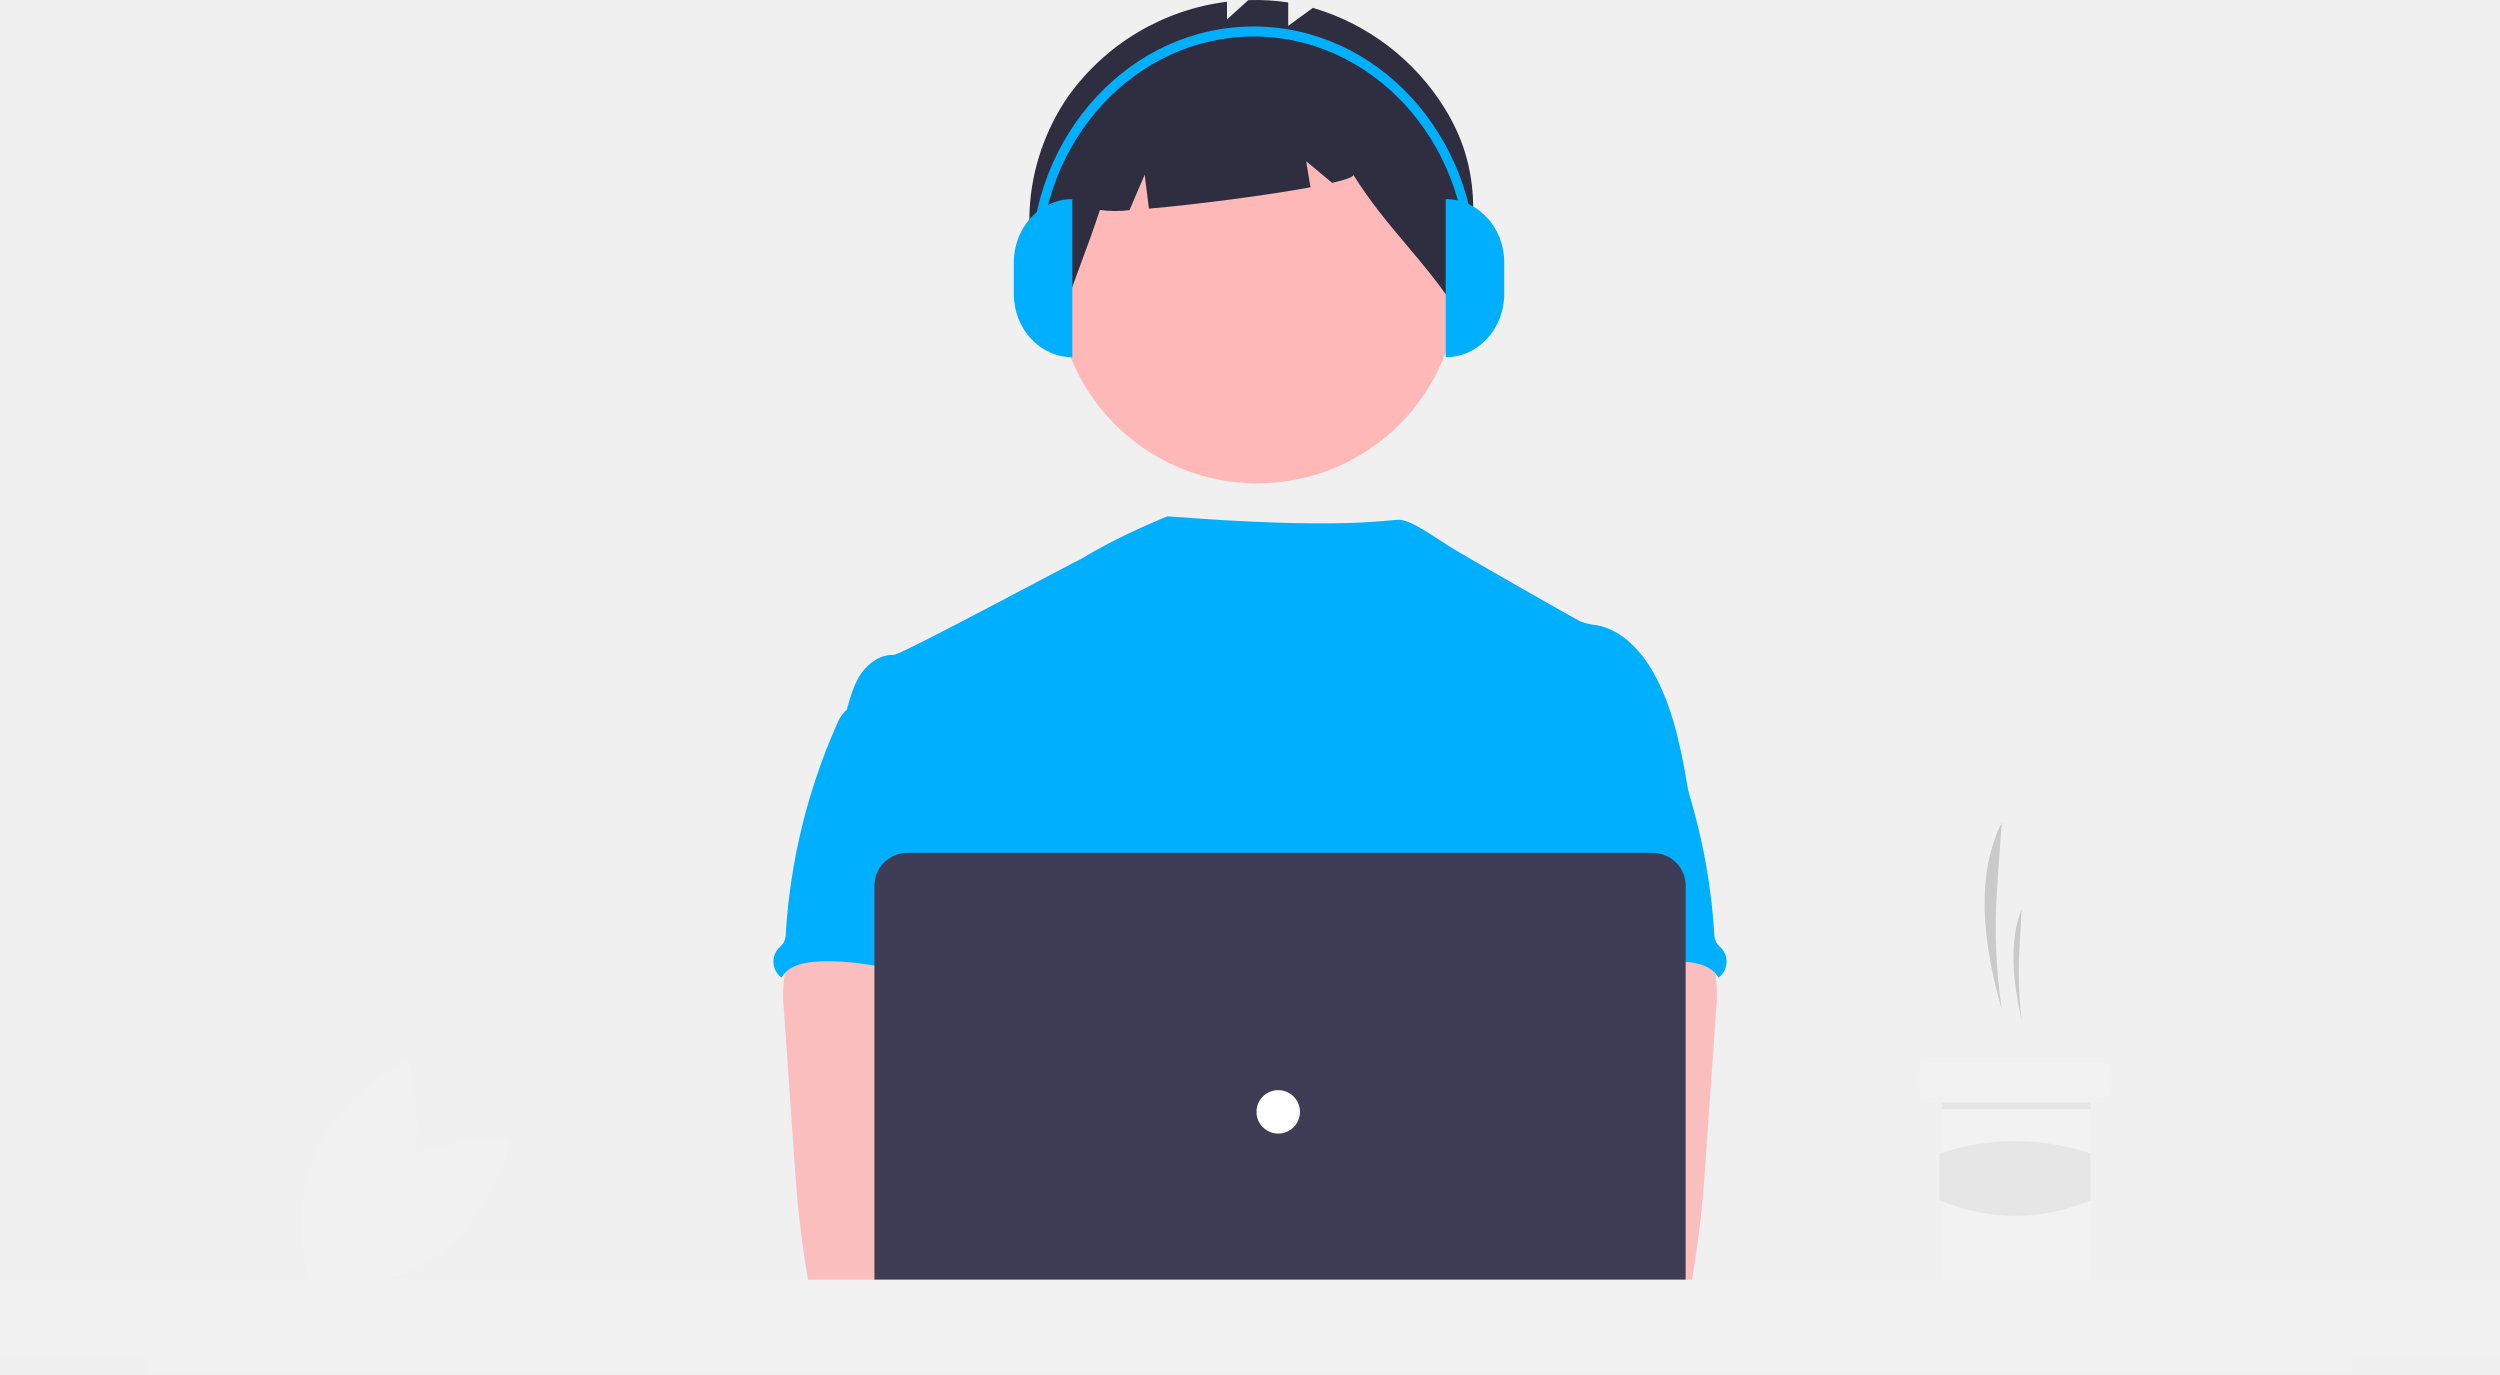
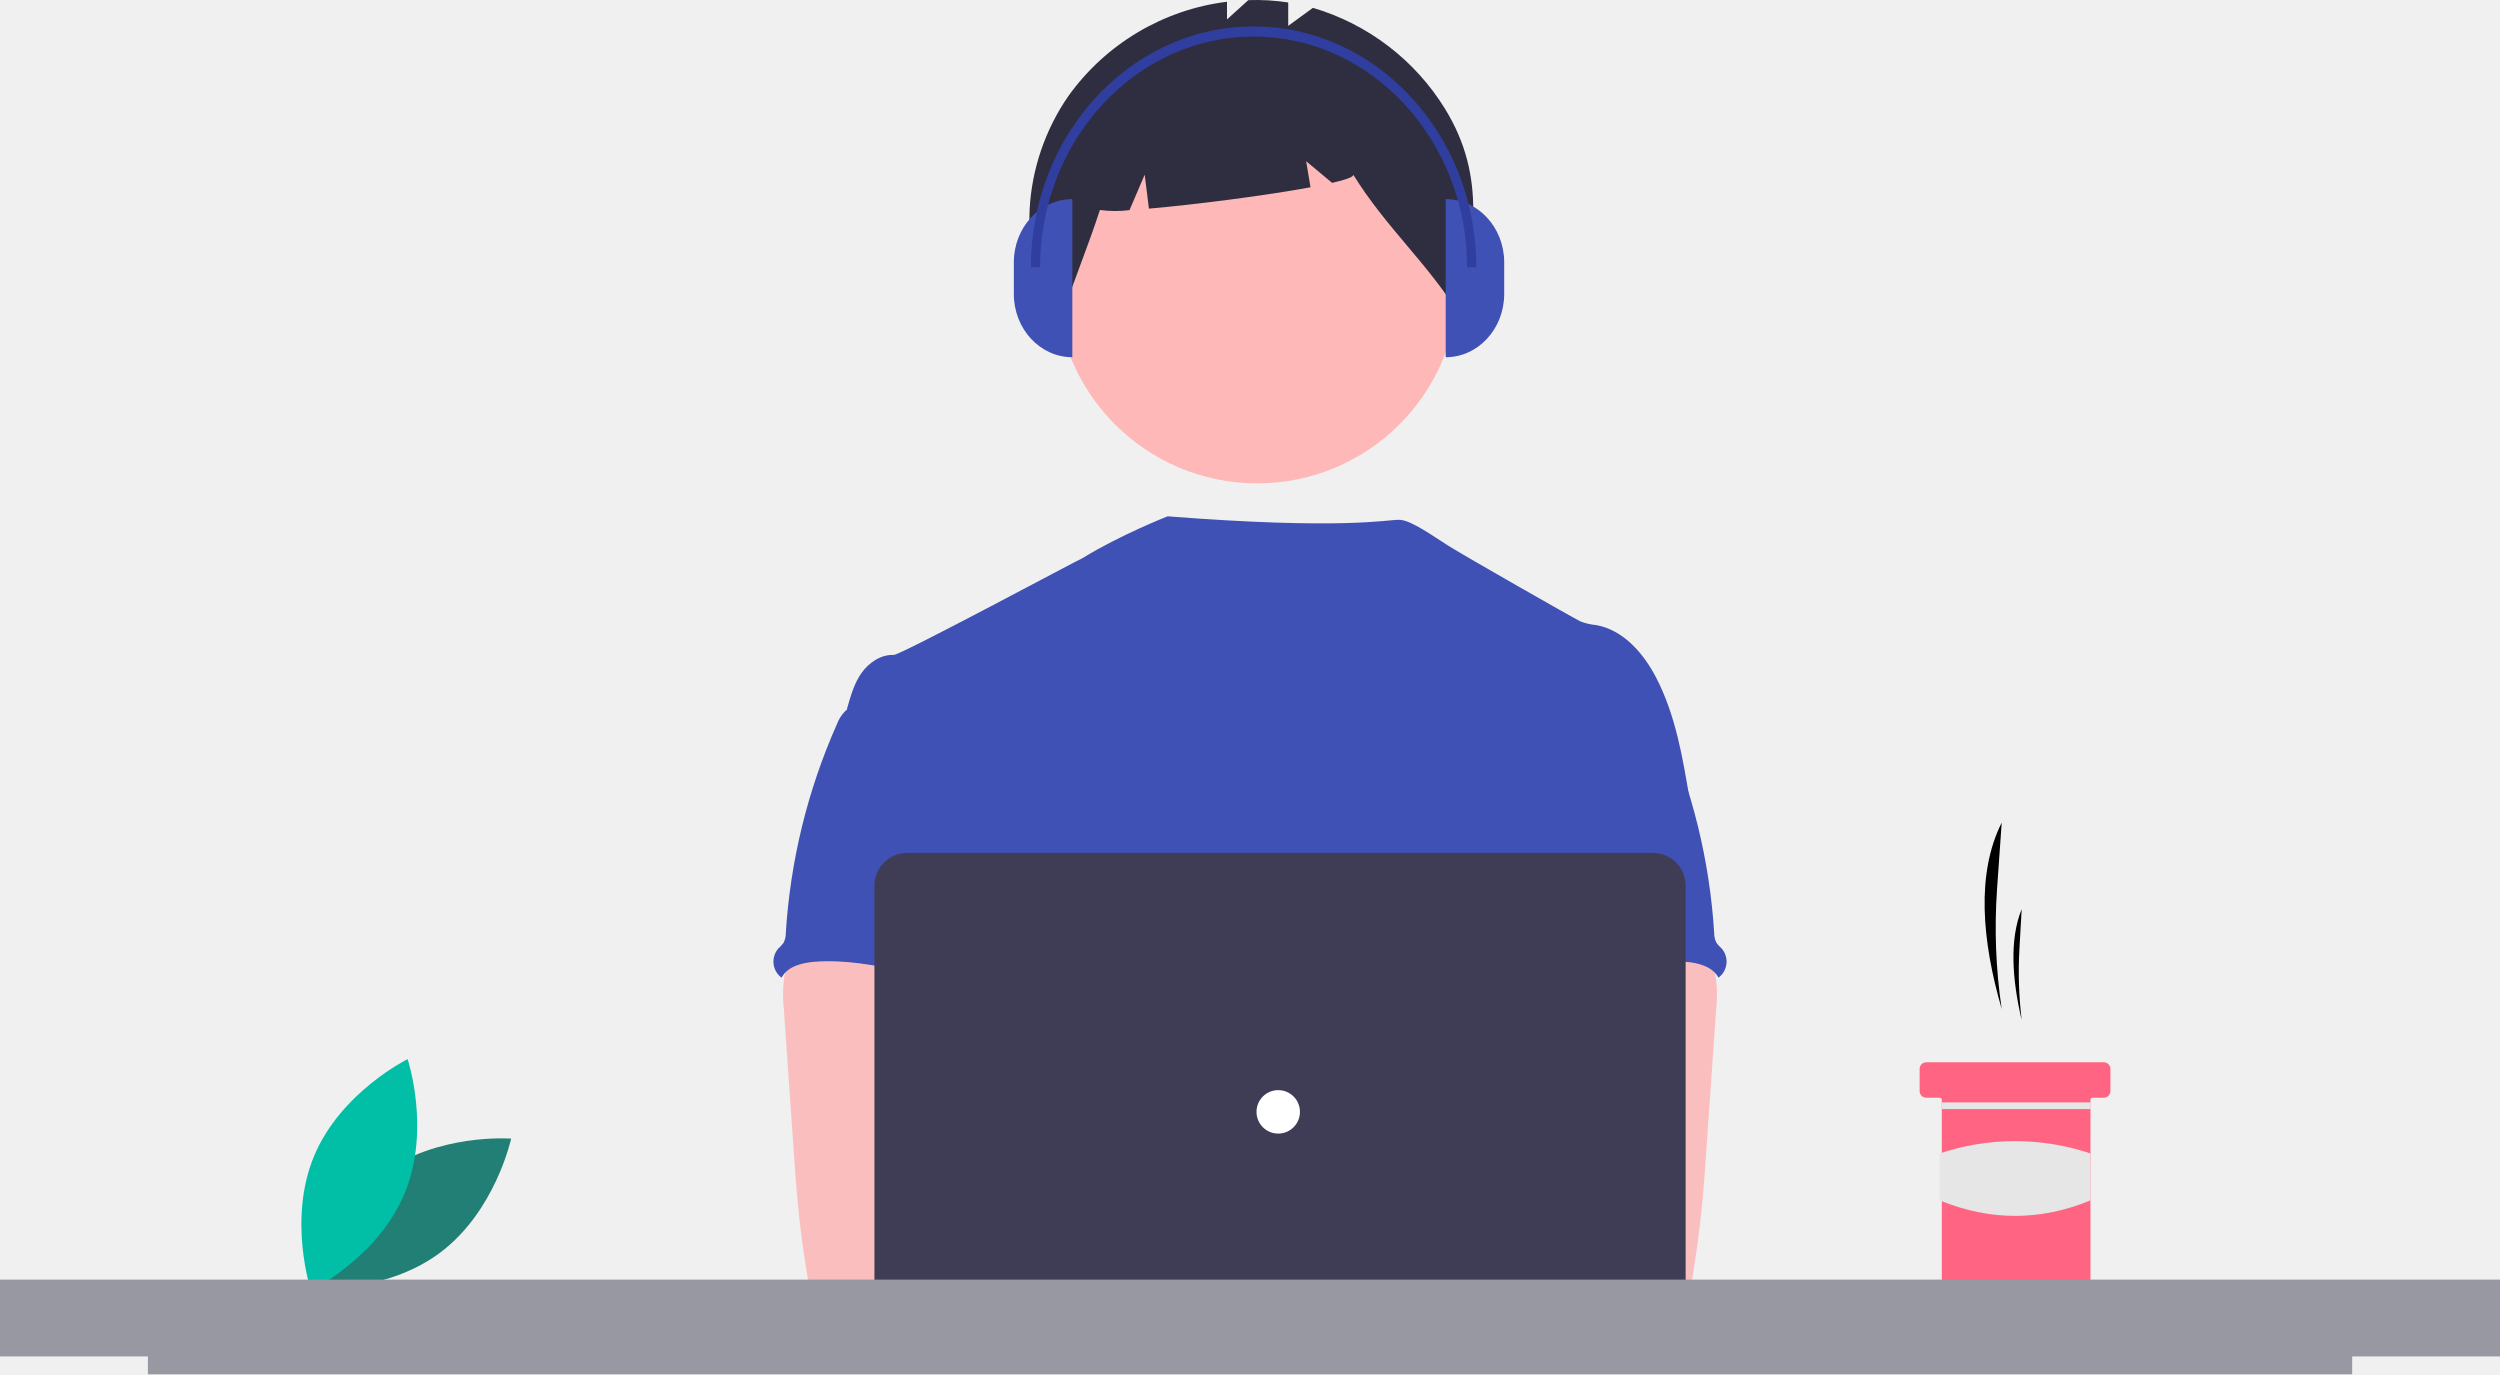
<svg xmlns="http://www.w3.org/2000/svg" id="a57f6051-90d9-4b0f-831b-7c7398482616" data-name="Layer 1" width="878.63" height="483" viewBox="0 0 878.63 483">
-   <path d="M294.716,621.203c-19.511,14.544-25.04,40.135-25.04,40.135s26.104,2.009,45.615-12.535,25.04-40.135,25.04-40.135S314.227,606.659,294.716,621.203Z" transform="translate(-160.6848 -208.5)" fill="#f1f1f1" />
-   <path d="M302.844,628.032c-9.377,22.456-32.862,34.028-32.862,34.028s-8.281-24.837,1.096-47.293,32.862-34.028,32.862-34.028S312.221,605.576,302.844,628.032Z" transform="translate(-160.6848 -208.5)" fill="#f1f1f1" />
-   <path d="M864.187,563.114h0a194.657,194.657,0,0,1-1.633-42.195l1.633-23.307h0c-9,17.908-6.966,41.479,0,65.502Z" transform="translate(-160.6848 -208.5)" fill="#cacaca" />
-   <path d="M871.205,567.013h0a143.091,143.091,0,0,1-.786-25.116l.786-13.873h0C866.875,538.683,867.854,552.713,871.205,567.013Z" transform="translate(-160.6848 -208.5)" fill="#cacaca" />
-   <path d="M902.401,584.17v7.798a2.352,2.352,0,0,1-2.339,2.339h-3.899a.777.777,0,0,0-.78.78v63.943a2.351,2.351,0,0,1-2.339,2.339H845.476a2.341,2.341,0,0,1-2.339-2.339V595.087a.782.782,0,0,0-.78-.78H837.678a2.341,2.341,0,0,1-2.339-2.339v-7.798a2.336,2.336,0,0,1,2.339-2.339h62.383A2.346,2.346,0,0,1,902.401,584.17Z" transform="translate(-160.6848 -208.5)" fill="#f2f2f2" />
+   <path d="M294.716,621.203c-19.511,14.544-25.04,40.135-25.04,40.135s26.104,2.009,45.615-12.535,25.04-40.135,25.04-40.135S314.227,606.659,294.716,621.203Z" transform="translate(-160.6848 -208.5)" fill="#217F75" />
+   <path d="M302.844,628.032c-9.377,22.456-32.862,34.028-32.862,34.028s-8.281-24.837,1.096-47.293,32.862-34.028,32.862-34.028S312.221,605.576,302.844,628.032Z" transform="translate(-160.6848 -208.5)" fill="#00BFA6" />
+   <path d="M864.187,563.114h0a194.657,194.657,0,0,1-1.633-42.195l1.633-23.307h0c-9,17.908-6.966,41.479,0,65.502Z" transform="translate(-160.6848 -208.5)" fill="" />
+   <path d="M871.205,567.013h0a143.091,143.091,0,0,1-.786-25.116l.786-13.873h0C866.875,538.683,867.854,552.713,871.205,567.013Z" transform="translate(-160.6848 -208.5)" fill="" />
+   <path d="M902.401,584.17v7.798a2.352,2.352,0,0,1-2.339,2.339h-3.899a.777.777,0,0,0-.78.78v63.943a2.351,2.351,0,0,1-2.339,2.339H845.476a2.341,2.341,0,0,1-2.339-2.339V595.087a.782.782,0,0,0-.78-.78H837.678a2.341,2.341,0,0,1-2.339-2.339v-7.798a2.336,2.336,0,0,1,2.339-2.339h62.383A2.346,2.346,0,0,1,902.401,584.17Z" transform="translate(-160.6848 -208.5)" fill="#FF6582" />
  <rect x="682.522" y="387.445" width="52.246" height="2.339" fill="#e6e6e6" />
  <path d="M895.383,630.369c-17.483,7.235-35.156,7.315-53.026,0v-16.481a83.274,83.274,0,0,1,53.026,0Z" transform="translate(-160.6848 -208.5)" fill="#e6e6e6" />
  <circle id="fff0188c-9915-4c0d-8339-9317a77083e8" data-name="Ellipse 276" cx="441.853" cy="99.211" r="70.666" fill="#feb8b8" />
  <path id="ac220ed6-7c3f-4d1e-8d82-3295770c496a" data-name="Path 1461" d="M668.54,246.746a81.614,81.614,0,0,0-46.43-35.492l-8.675,6.331v-8.22a75.123,75.123,0,0,0-14.032-.817l-7.485,6.772V209.11a80.834,80.834,0,0,0-55.763,33.169c-16.254,23.432-18.998,56.032-3.011,79.652,4.388-13.487,9.715-26.142,14.104-39.628a39.916,39.916,0,0,0,10.399.05l5.339-12.459,1.492,11.931c16.55-1.441,41.096-4.607,56.785-7.508l-1.526-9.154,9.128,7.606c4.806-1.106,7.66-2.11,7.425-2.877,11.668,18.811,25.948,30.826,37.616,49.637C678.337,293.006,683.437,270.951,668.54,246.746Z" transform="translate(-160.6848 -208.5)" fill="#2f2e41" />
-   <path d="M754.52,489.43c-2.43-14.619-4.936-29.519-11.731-42.689-4.466-8.626-11.554-16.847-21.11-18.552a20.422,20.422,0,0,1-5.497-1.272c-2.8-1.349-40.425-22.827-46.405-26.568-5.135-3.212-13.24-9.158-17.327-9.158-4.112-.09-19.878,3.579-81.414-1.231,0,0-16.905,6.663-29.985,14.743-.198-.131-63.869,34.06-66.261,33.97-4.53-.191-8.741,2.71-11.338,6.362-2.596,3.652-3.814,8.174-5.089,12.546,13.907,30.97,26.631,61.98,40.539,92.95a7.931,7.931,0,0,1,1.006,3.815,9.31,9.31,0,0,1-1.73,3.815c-6.82,10.956-6.603,24.736-5.858,37.613.746,12.877,1.668,26.478-4.087,38.02-1.565,3.169-3.601,6.069-5.089,9.238-3.486,7.177-4.746,30.131-2.71,37.842l255.121,7.309C730.067,673.102,754.52,489.43,754.52,489.43Z" transform="translate(-160.6848 -208.5)" fill="#00b0ff" />
+   <path d="M754.52,489.43c-2.43-14.619-4.936-29.519-11.731-42.689-4.466-8.626-11.554-16.847-21.11-18.552a20.422,20.422,0,0,1-5.497-1.272c-2.8-1.349-40.425-22.827-46.405-26.568-5.135-3.212-13.24-9.158-17.327-9.158-4.112-.09-19.878,3.579-81.414-1.231,0,0-16.905,6.663-29.985,14.743-.198-.131-63.869,34.06-66.261,33.97-4.53-.191-8.741,2.71-11.338,6.362-2.596,3.652-3.814,8.174-5.089,12.546,13.907,30.97,26.631,61.98,40.539,92.95a7.931,7.931,0,0,1,1.006,3.815,9.31,9.31,0,0,1-1.73,3.815c-6.82,10.956-6.603,24.736-5.858,37.613.746,12.877,1.668,26.478-4.087,38.02-1.565,3.169-3.601,6.069-5.089,9.238-3.486,7.177-4.746,30.131-2.71,37.842l255.121,7.309C730.067,673.102,754.52,489.43,754.52,489.43Z" transform="translate(-160.6848 -208.5)" fill="#3F51B5" />
  <path id="bb46eb08-8e3e-4ac5-913b-26d221d967b9" data-name="Path 1421" d="M436.31,551.903a45.043,45.043,0,0,0-.153,11.109l3.657,52.513c.343,4.949.681,9.887,1.146,14.824.877,9.581,2.188,19.086,3.815,28.578a5.09,5.09,0,0,0,5.216,4.949c16.096,3.406,32.726,3.27,49.153,2.342,25.067-1.399,89.198-4.046,93.116-9.136s1.635-13.322-3.474-17.438-89.739-14.149-89.739-14.149c.827-6.553,3.321-12.724,5.688-18.946,4.25-11.035,8.22-22.432,8.297-34.253s-4.377-24.25-14.061-31.022c-7.966-5.56-18.221-6.591-27.928-6.362-7.062.203-19.265-1.489-25.716,1.272C440.223,538.431,437.264,546.905,436.31,551.903Z" transform="translate(-160.6848 -208.5)" fill="#fbbebe" />
-   <path id="efe93a1e-ccdd-49fd-af5f-e26394aa0937" data-name="Path 1430" d="M457.627,458.523a13.17,13.17,0,0,0-2.824,4.518A213.588,213.588,0,0,0,436.862,536.356a7.329,7.329,0,0,1-.827,3.55,15.535,15.535,0,0,1-1.87,2.023,7.024,7.024,0,0,0,.84,9.898q.173.146.356.281c2.099-3.951,7.125-5.242,11.592-5.586,21.389-1.692,42.282,8.259,63.734,7.508-1.514-5.23-3.691-10.256-4.925-15.548-5.459-23.502,8.156-49.089-.191-71.726-1.667-4.53-4.453-8.983-8.843-10.968a23.555,23.555,0,0,0-5.662-1.499c-5.421-.98-16.212-5.166-21.453-3.486-1.935.624-2.697,2.443-4.301,3.542C462.877,455.902,459.646,456.474,457.627,458.523Z" transform="translate(-160.6848 -208.5)" fill="#00b0ff" />
+   <path id="efe93a1e-ccdd-49fd-af5f-e26394aa0937" data-name="Path 1430" d="M457.627,458.523a13.17,13.17,0,0,0-2.824,4.518A213.588,213.588,0,0,0,436.862,536.356a7.329,7.329,0,0,1-.827,3.55,15.535,15.535,0,0,1-1.87,2.023,7.024,7.024,0,0,0,.84,9.898q.173.146.356.281c2.099-3.951,7.125-5.242,11.592-5.586,21.389-1.692,42.282,8.259,63.734,7.508-1.514-5.23-3.691-10.256-4.925-15.548-5.459-23.502,8.156-49.089-.191-71.726-1.667-4.53-4.453-8.983-8.843-10.968a23.555,23.555,0,0,0-5.662-1.499c-5.421-.98-16.212-5.166-21.453-3.486-1.935.624-2.697,2.443-4.301,3.542C462.877,455.902,459.646,456.474,457.627,458.523Z" transform="translate(-160.6848 -208.5)" fill="#3F51B5" />
  <path id="a38c3c09-000b-42b7-8619-0229d8aff5e9" data-name="Path 1421" d="M754.672,536.183c-6.451-2.762-18.653-1.069-25.716-1.272-9.707-.229-19.962.802-27.928,6.362-9.684,6.772-14.137,19.201-14.061,31.022s4.046,23.218,8.297,34.253c2.366,6.222,4.861,12.393,5.688,18.946,0,0-84.63,10.034-89.739,14.149s-7.392,12.348-3.474,17.438,126.173,10.2,142.269,6.794a5.09,5.09,0,0,0,5.216-4.949c1.627-9.491,2.937-18.996,3.815-28.578.465-4.937.802-9.874,1.146-14.824l3.657-52.513a45.043,45.043,0,0,0-.153-11.109C762.736,546.905,759.777,538.431,754.672,536.183Z" transform="translate(-160.6848 -208.5)" fill="#fbbebe" />
-   <path id="bd3879bf-5d05-49be-b690-c4d97e29a2ab" data-name="Path 1430" d="M734.687,454.346c-1.603-1.099-2.366-2.918-4.301-3.542-5.241-1.68-16.032,2.507-21.453,3.486a23.555,23.555,0,0,0-5.662,1.499c-4.389,1.985-7.175,6.438-8.843,10.968-8.347,22.637,5.268,48.224-.191,71.726-1.234,5.293-3.411,10.318-4.925,15.548,21.453.751,42.346-9.2,63.734-7.508,4.467.343,9.493,1.635,11.592,5.586q.183-.135.356-.281a7.024,7.024,0,0,0,.84-9.898,15.535,15.535,0,0,1-1.87-2.023,7.329,7.329,0,0,1-.827-3.55,213.588,213.588,0,0,0-17.941-73.316,13.17,13.17,0,0,0-2.824-4.518C740.354,456.474,737.123,455.902,734.687,454.346Z" transform="translate(-160.6848 -208.5)" fill="#00b0ff" />
+   <path id="bd3879bf-5d05-49be-b690-c4d97e29a2ab" data-name="Path 1430" d="M734.687,454.346c-1.603-1.099-2.366-2.918-4.301-3.542-5.241-1.68-16.032,2.507-21.453,3.486a23.555,23.555,0,0,0-5.662,1.499c-4.389,1.985-7.175,6.438-8.843,10.968-8.347,22.637,5.268,48.224-.191,71.726-1.234,5.293-3.411,10.318-4.925,15.548,21.453.751,42.346-9.2,63.734-7.508,4.467.343,9.493,1.635,11.592,5.586q.183-.135.356-.281a7.024,7.024,0,0,0,.84-9.898,15.535,15.535,0,0,1-1.87-2.023,7.329,7.329,0,0,1-.827-3.55,213.588,213.588,0,0,0-17.941-73.316,13.17,13.17,0,0,0-2.824-4.518C740.354,456.474,737.123,455.902,734.687,454.346Z" transform="translate(-160.6848 -208.5)" fill="#3F51B5" />
  <circle cx="420.924" cy="438.81" r="19.073" fill="#fbbebe" />
  <circle cx="463.156" cy="438.81" r="19.073" fill="#fbbebe" />
  <path d="M741.572,690.288H479.542a11.552,11.552,0,0,1-11.539-11.539V519.783a11.552,11.552,0,0,1,11.539-11.539H741.572a11.552,11.552,0,0,1,11.539,11.539V678.75A11.552,11.552,0,0,1,741.572,690.288Z" transform="translate(-160.6848 -208.5)" fill="#3f3d56" />
  <circle id="bf1cdf42-3b4f-4239-91c9-f6802a29e918" data-name="Ellipse 263" cx="449.236" cy="390.766" r="7.635" fill="#fff" />
-   <polygon points="878.63 449.724 0 449.724 0 476.724 51.97 476.724 51.97 483 826.68 483 826.68 476.724 878.63 476.724 878.63 449.724" fill="#f1f1f1" />
-   <path d="M537.556,334.049h0c-11.355,0-20.559-9.952-20.559-22.229h0V300.705c0-12.277,9.205-22.229,20.559-22.229h0v55.574Z" transform="translate(-160.6848 -208.5)" fill="#00b0ff" />
-   <path d="M668.779,278.476h0c11.355,0,20.559,9.952,20.559,22.229v11.115c0,12.277-9.205,22.229-20.559,22.229h0V278.476Z" transform="translate(-160.6848 -208.5)" fill="#00b0ff" />
-   <path d="M679.553,302.452h-3.262c0-44.73-33.656-81.121-75.026-81.121-41.369,0-75.026,36.391-75.026,81.121h-3.262c0-46.675,35.12-84.648,78.288-84.648C644.433,217.804,679.553,255.777,679.553,302.452Z" transform="translate(-160.6848 -208.5)" fill="#00b0ff" />
+   <polygon points="878.63 449.724 0 449.724 0 476.724 51.97 476.724 51.97 483 826.68 483 826.68 476.724 878.63 476.724 878.63 449.724" fill="#9898A2" />
+   <path d="M537.556,334.049h0c-11.355,0-20.559-9.952-20.559-22.229h0V300.705c0-12.277,9.205-22.229,20.559-22.229h0v55.574Z" transform="translate(-160.6848 -208.5)" fill="#3F51B5" />
+   <path d="M668.779,278.476h0c11.355,0,20.559,9.952,20.559,22.229v11.115c0,12.277-9.205,22.229-20.559,22.229h0V278.476Z" transform="translate(-160.6848 -208.5)" fill="#3F51B5" />
+   <path d="M679.553,302.452h-3.262c0-44.73-33.656-81.121-75.026-81.121-41.369,0-75.026,36.391-75.026,81.121h-3.262c0-46.675,35.12-84.648,78.288-84.648C644.433,217.804,679.553,255.777,679.553,302.452Z" transform="translate(-160.6848 -208.5)" fill="#303F9F" />
</svg>
